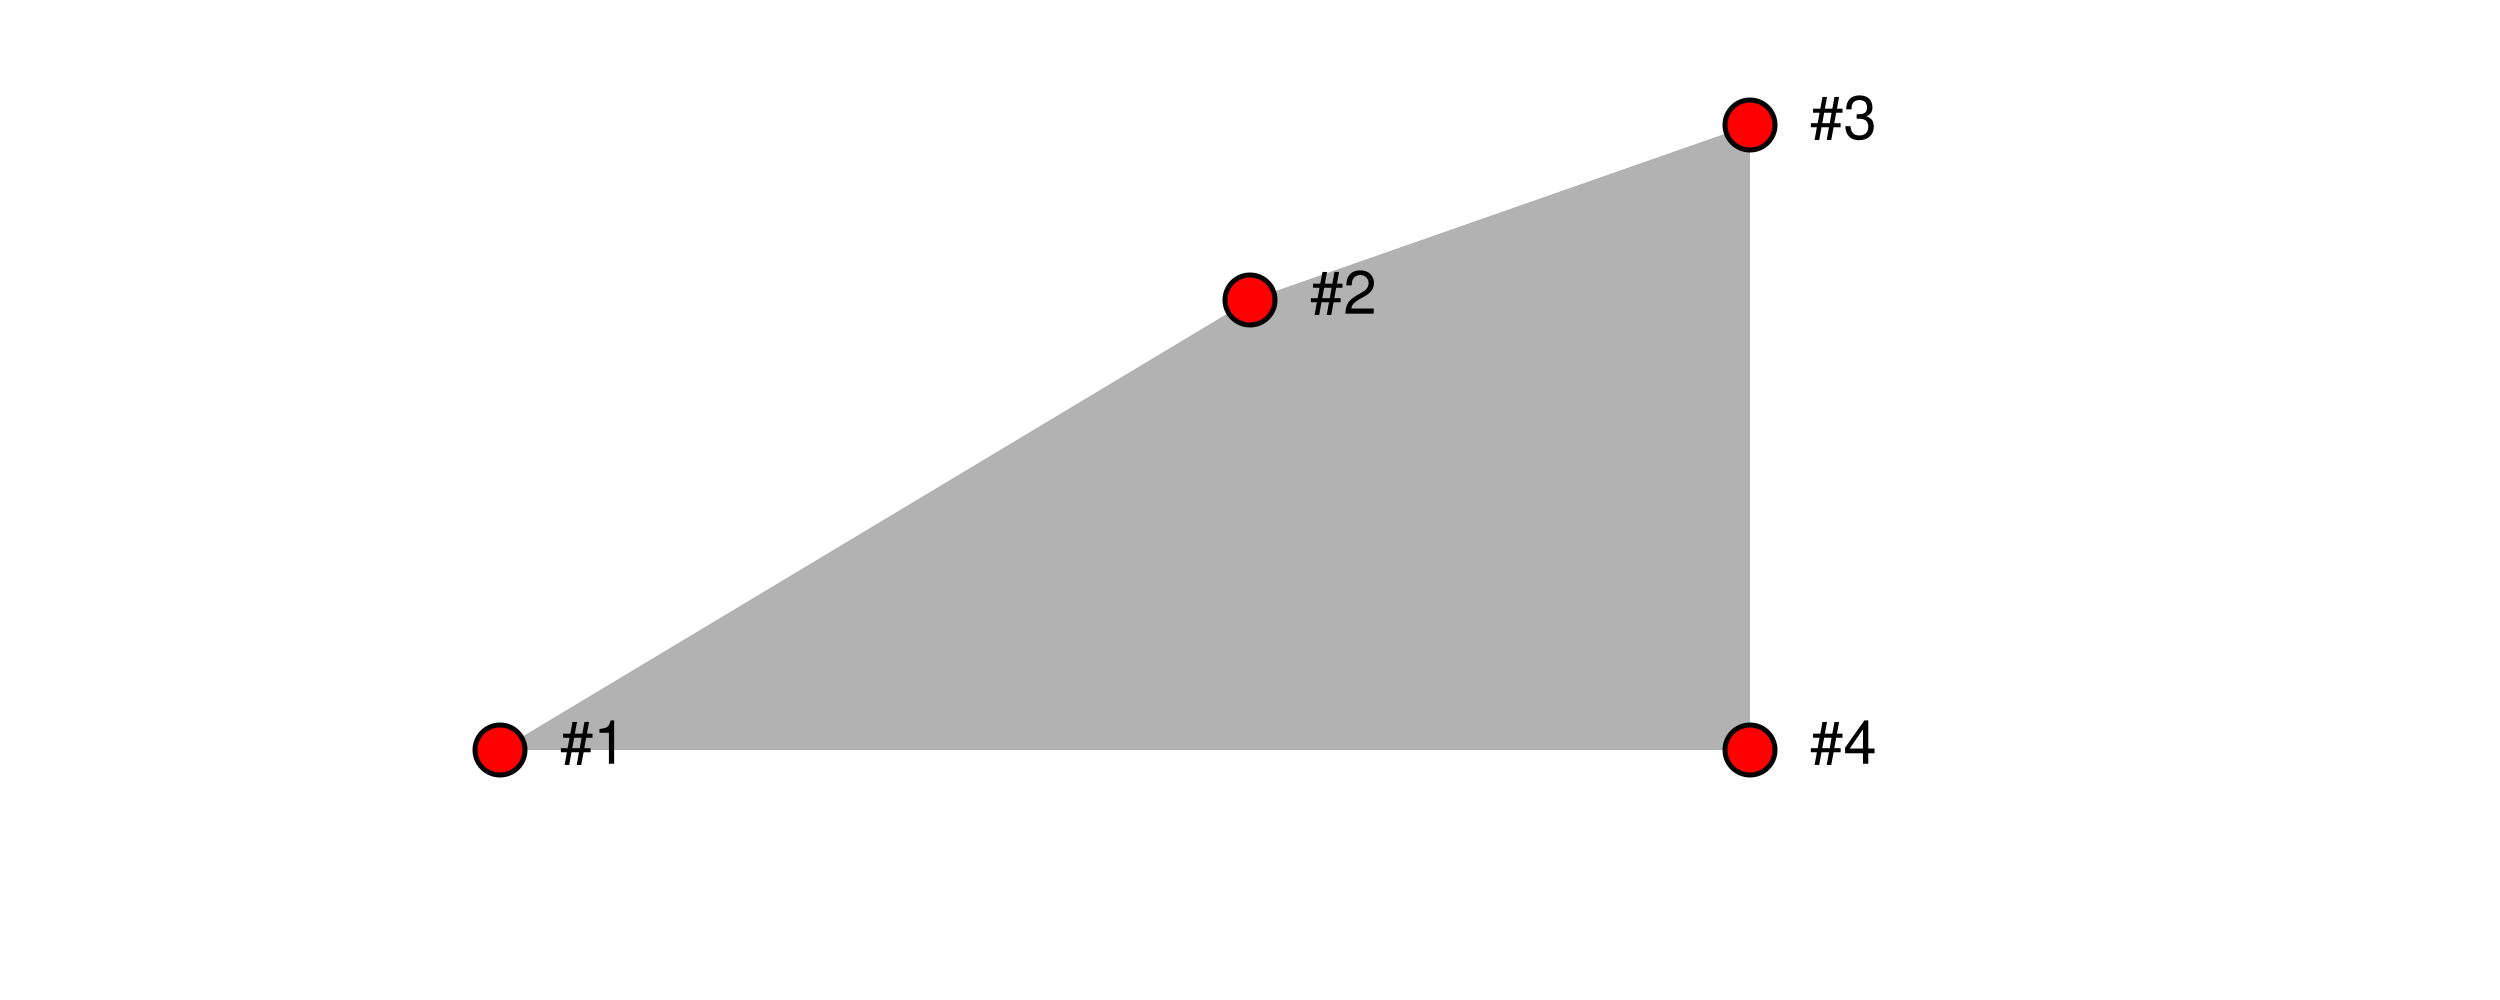
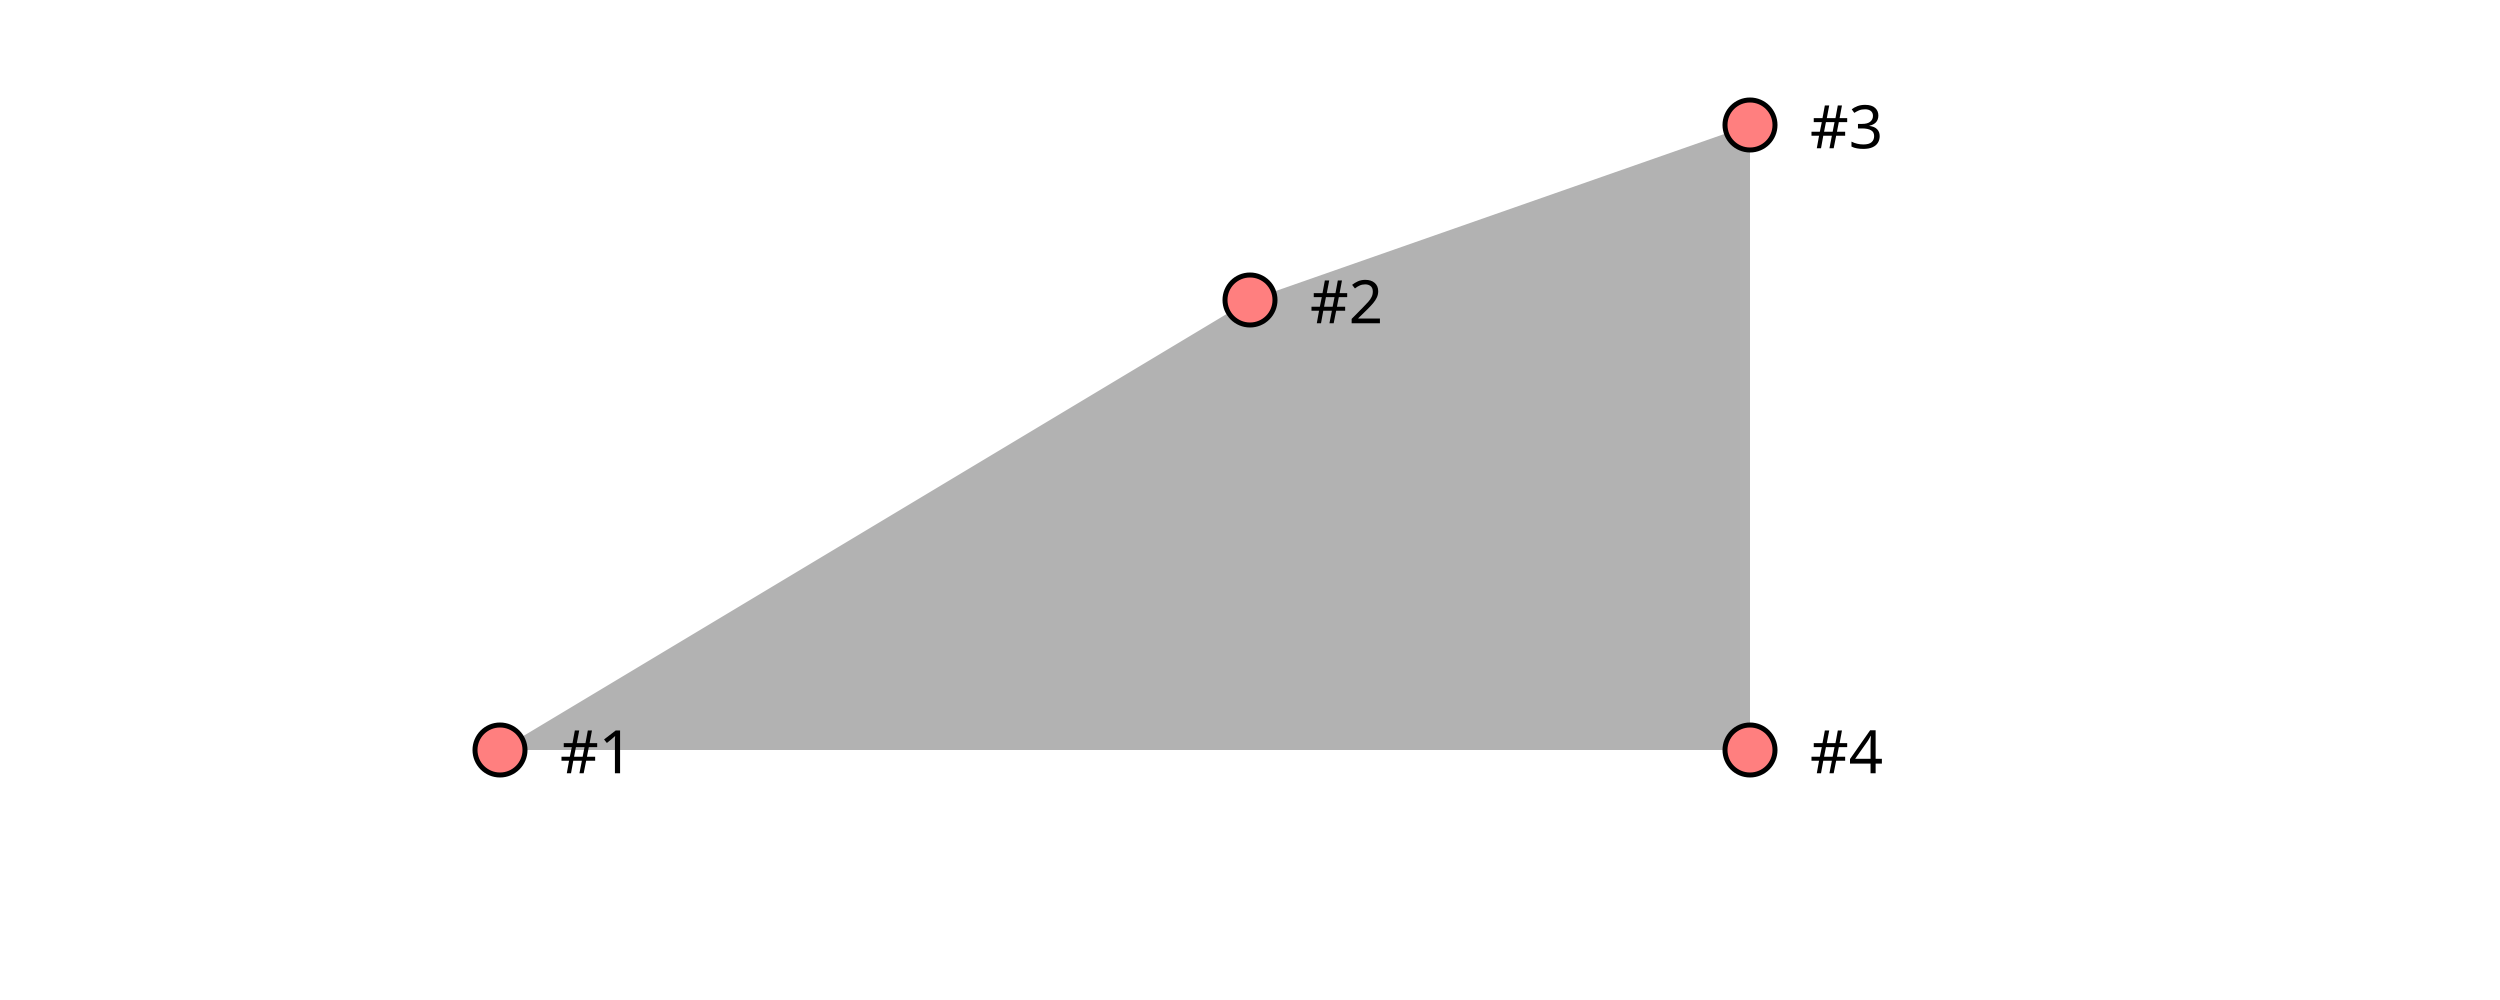
<svg xmlns="http://www.w3.org/2000/svg" width="500mm" height="200mm" viewBox="0 0 500 200" version="1.1">
  <path d="M 100,150 250,60 350,25 350,150" fill="#b2b2b2" stroke="none" />
-   <circle cx="100" cy="150" r="5" fill="#ff0000" stroke="#000000" stroke-width="1" />
-   <text x="112" y="150" text-anchor="start" dominant-baseline="central" font-family="helvetica" font-size="12" fill="#000000">
+   <circle cx="100" cy="150" r="5" fill="#ff7f7f" stroke="#000000" stroke-width="1" />
+   <text x="112" y="150" text-anchor="start" dominant-baseline="central" font-family="sans-serif" font-size="12" fill="#000000">
#1
  </text>
-   <circle cx="250" cy="60" r="5" fill="#ff0000" stroke="#000000" stroke-width="1" />
-   <text x="262" y="60" text-anchor="start" dominant-baseline="central" font-family="helvetica" font-size="12" fill="#000000">
+   <circle cx="250" cy="60" r="5" fill="#ff7f7f" stroke="#000000" stroke-width="1" />
+   <text x="262" y="60" text-anchor="start" dominant-baseline="central" font-family="sans-serif" font-size="12" fill="#000000">
#2
  </text>
-   <circle cx="350" cy="25" r="5" fill="#ff0000" stroke="#000000" stroke-width="1" />
-   <text x="362" y="25" text-anchor="start" dominant-baseline="central" font-family="helvetica" font-size="12" fill="#000000">
+   <circle cx="350" cy="25" r="5" fill="#ff7f7f" stroke="#000000" stroke-width="1" />
+   <text x="362" y="25" text-anchor="start" dominant-baseline="central" font-family="sans-serif" font-size="12" fill="#000000">
#3
  </text>
-   <circle cx="350" cy="150" r="5" fill="#ff0000" stroke="#000000" stroke-width="1" />
-   <text x="362" y="150" text-anchor="start" dominant-baseline="central" font-family="helvetica" font-size="12" fill="#000000">
+   <circle cx="350" cy="150" r="5" fill="#ff7f7f" stroke="#000000" stroke-width="1" />
+   <text x="362" y="150" text-anchor="start" dominant-baseline="central" font-family="sans-serif" font-size="12" fill="#000000">
#4
  </text>
</svg>
